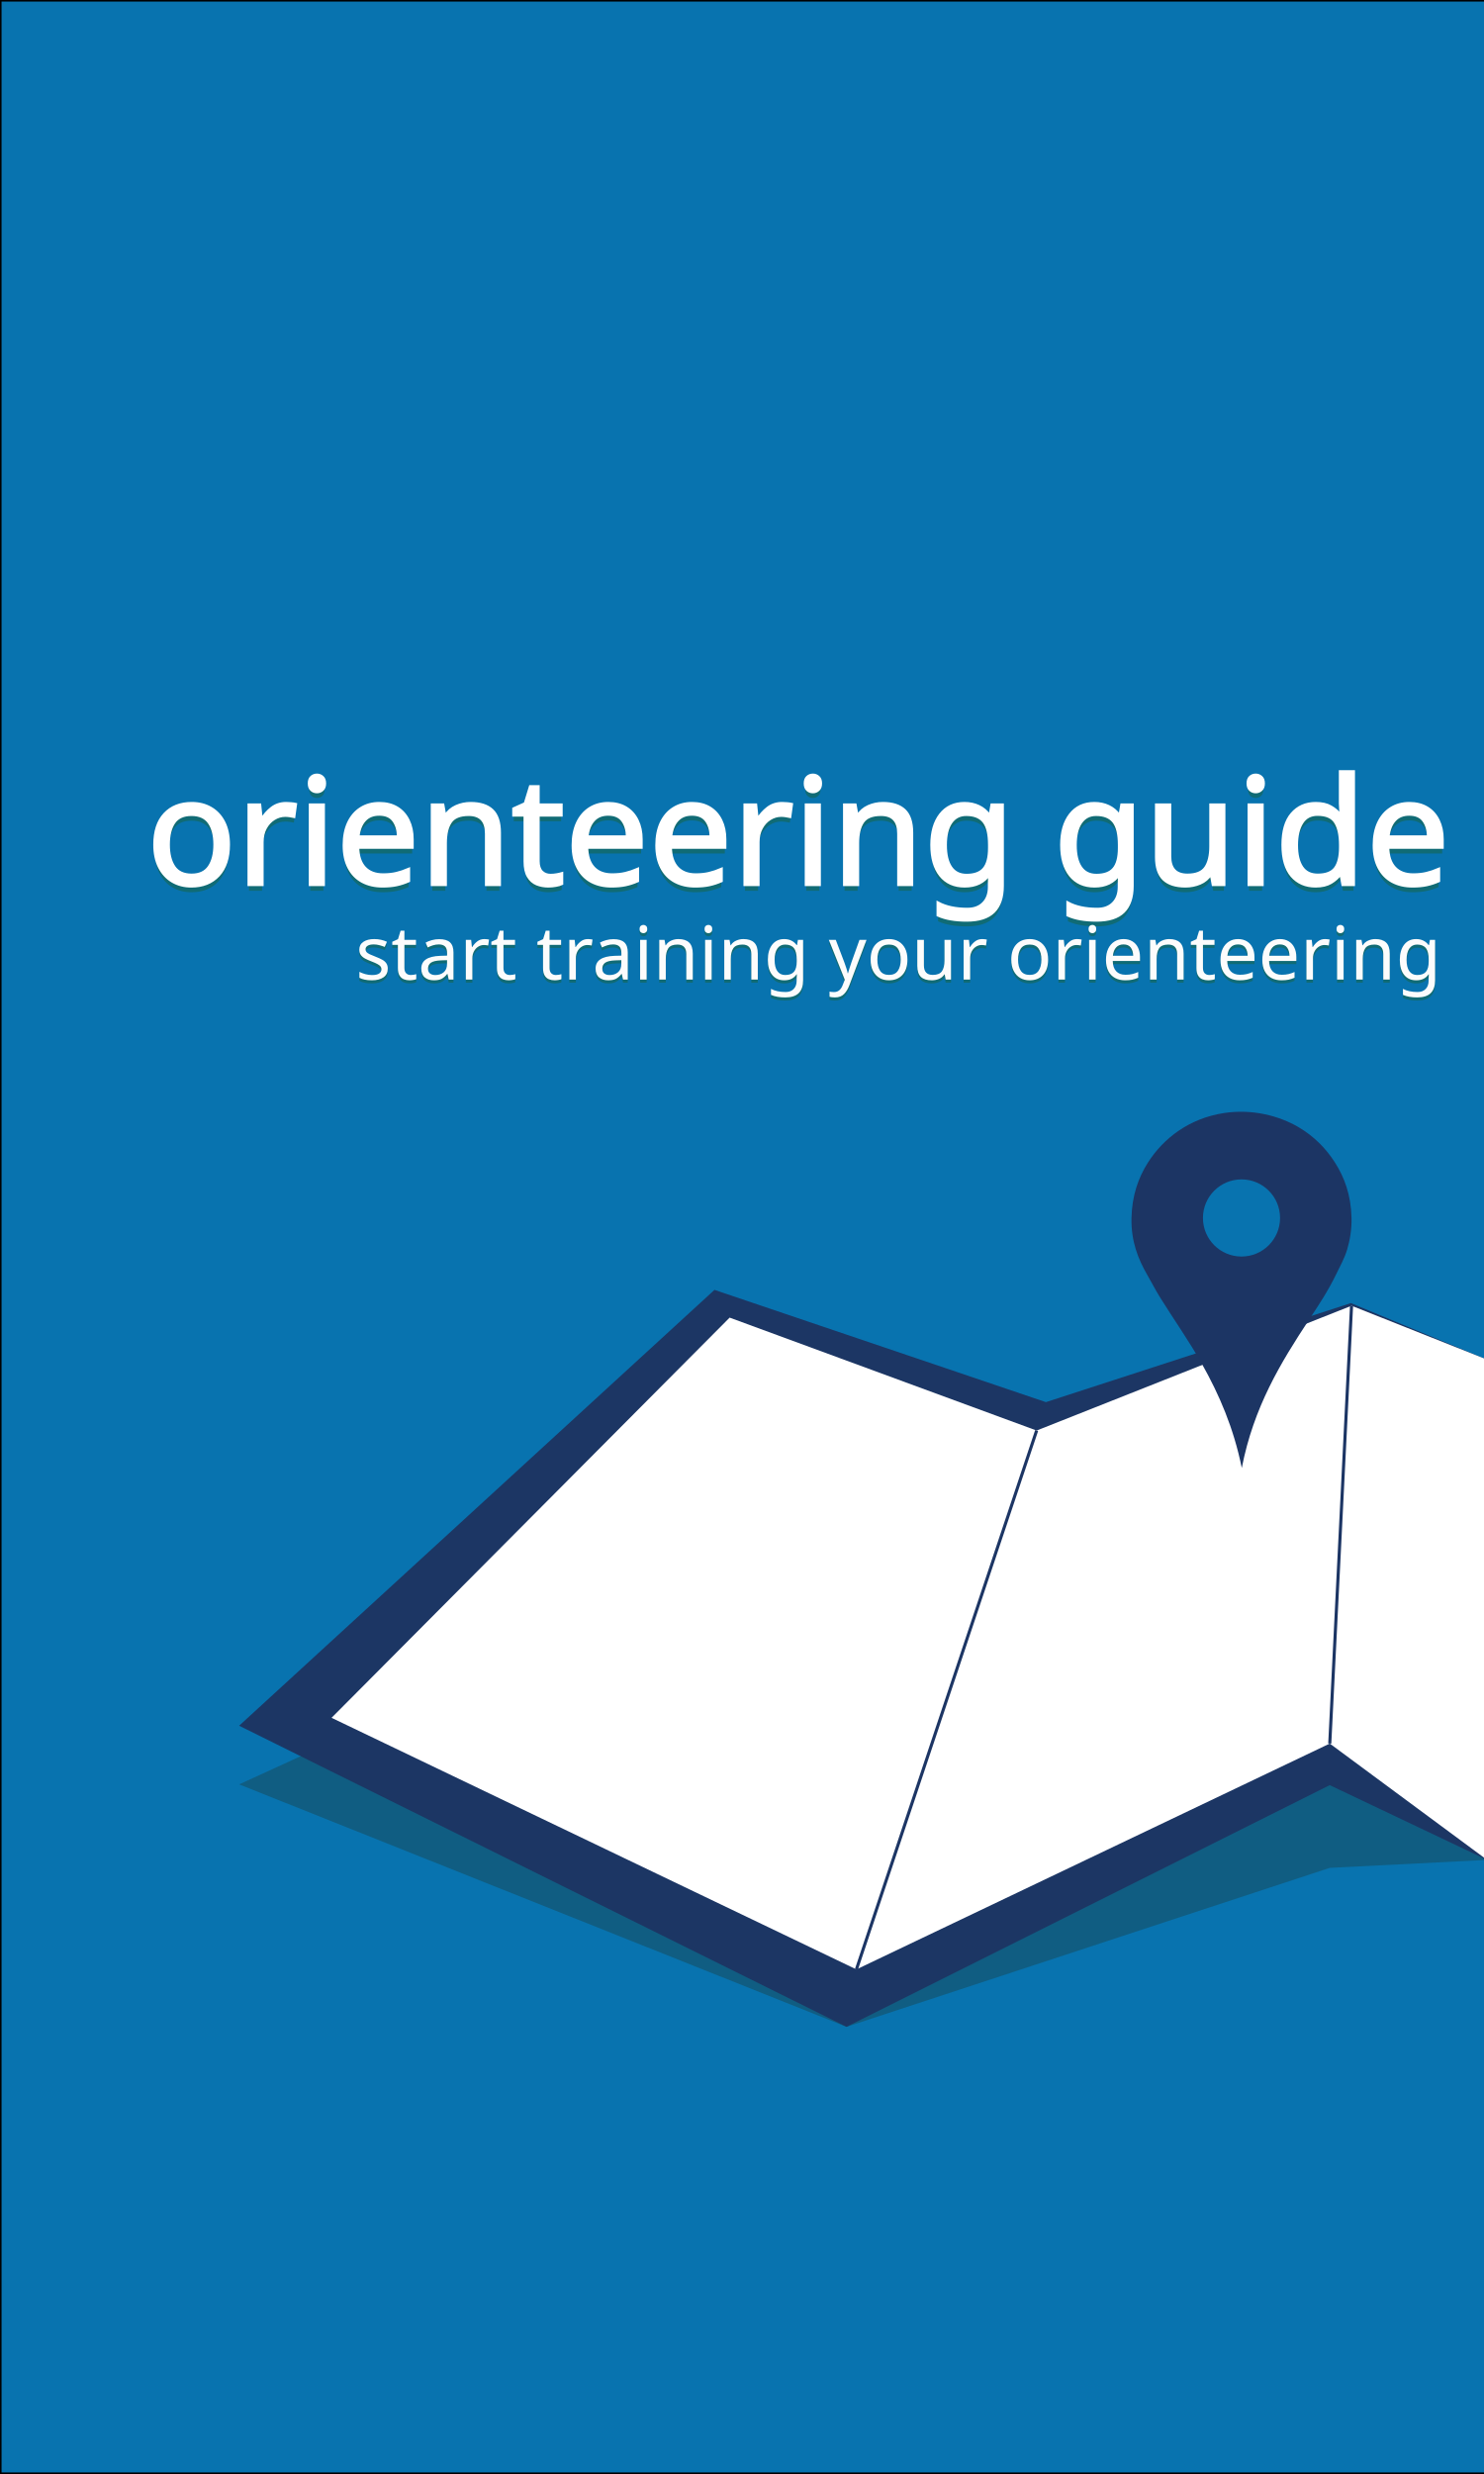
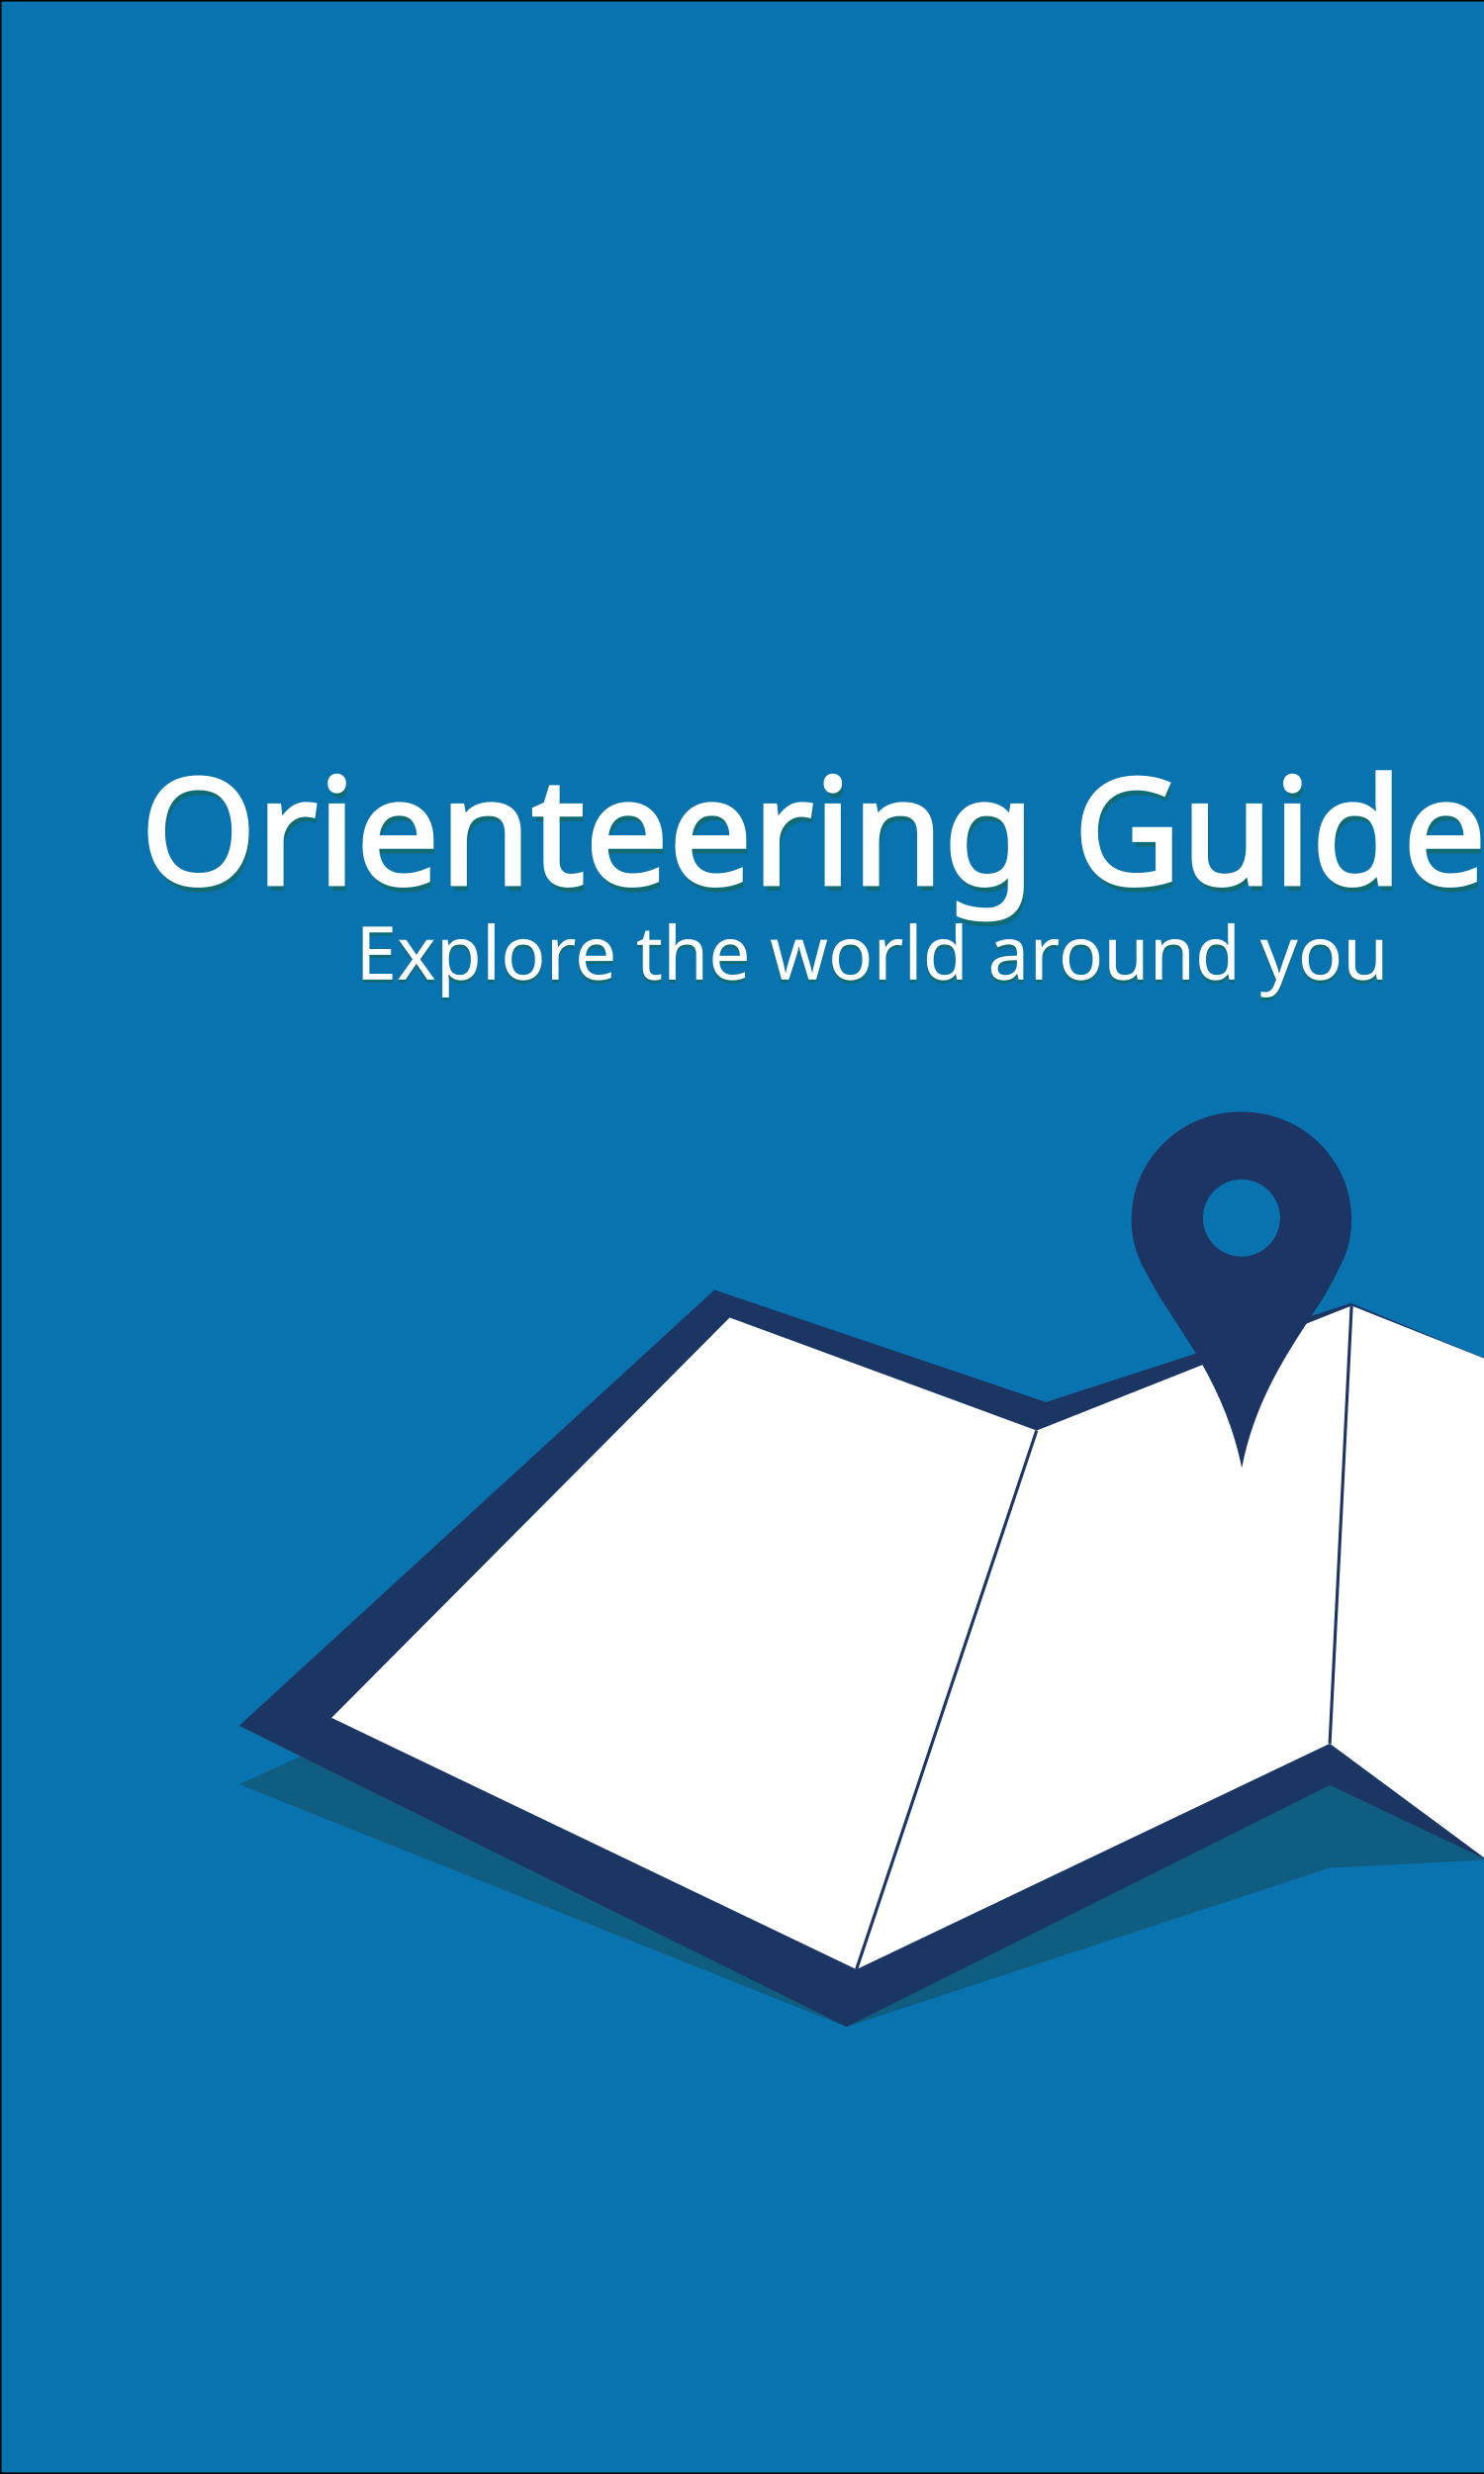
<svg xmlns="http://www.w3.org/2000/svg" version="1.1" id="Layer_1" x="0px" y="0px" width="480px" height="800px" viewBox="0 0 480 800" enable-background="new 0 0 480 800" xml:space="preserve">
  <rect fill="#0873AF" stroke="#000000" stroke-miterlimit="10" width="481" height="800" />
  <polygon opacity="0.4" fill="#1B3D3F" points="77.345,577 273.802,655.404 430.113,604 481,601.427 480.801,569 480,522.632   215,514 " />
-   <rect x="47.433" y="252.505" fill="none" width="519.018" height="42.334" />
-   <text transform="matrix(1 0 0 1 47.4326 288.0366)" fill="#106B75" font-family="'SegoeUI-Bold'" font-size="48">orienteering guide</text>
-   <rect x="47.433" y="250.491" fill="none" width="519.017" height="42.334" />
-   <text transform="matrix(1 0 0 1 47.4331 286.0225)" fill="#FFFFFF" stroke="#FFFFFF" stroke-miterlimit="10" font-family="'SegoeUI-Bold'" font-size="48">orienteering guide</text>
+   <polygon fill="none" points="562.45,294.839 43.433,294.839 46.433,252.505 565.45,252.505 " />
+   <text transform="matrix(1 0 0 1 46.1812 288.0366)" fill="#106B75" font-family="'SegoeUI-Bold'" font-size="48">Orienteering Guide</text>
+   <rect x="45.433" y="250.491" fill="none" width="519.017" height="42.334" />
+   <text transform="matrix(1 0 0 1 45.4331 286.0225)" fill="#FFFFFF" stroke="#FFFFFF" stroke-miterlimit="10" font-family="'SegoeUI-Bold'" font-size="48">Orienteering Guide</text>
  <rect x="115" y="300" fill="none" width="562" height="105" />
-   <text transform="matrix(1 0 0 1 115 317.7656)" fill="#106B75" font-family="'SegoeUI-Bold'" font-size="24">start training your orienteering</text>
+   <text transform="matrix(1 0 0 1 115 317.7656)" fill="#106B75" font-family="'SegoeUI-Bold'" font-size="24">Explore the world around you</text>
  <rect x="115" y="299" fill="none" width="562" height="105" />
-   <text transform="matrix(1 0 0 1 115 316.7656)" fill="#FCFCFC" font-family="'SegoeUI-Bold'" font-size="24">start training your orienteering</text>
+   <text transform="matrix(1 0 0 1 115 316.7656)" fill="#FCFCFC" font-family="'SegoeUI-Bold'" font-size="24">Explore the world around you</text>
  <polygon fill="#1C3664" points="77.345,558.034 231.095,417.098 338.29,453.398 436.947,421.368 480,439.254 481,601.427   430.113,577.251 273.802,655.404 " />
  <polygon fill="#FFFFFF" points="277.005,636.834 107.24,555.476 236.004,426.07 335.301,462.585 437.16,422.227 480,439.254   481,601.427 430.113,563.804 " />
  <line fill="#1C3664" stroke="#1C3564" stroke-miterlimit="10" x1="277.005" y1="636.834" x2="335.301" y2="462.585" />
  <line fill="#1C3664" stroke="#1C3564" stroke-miterlimit="10" x1="430.113" y1="563.804" x2="437.16" y2="422.227" />
  <path fill="#1C3564" d="M401.657,474.694c-2.636-12.944-7.286-23.716-12.917-33.7c-4.178-7.408-9.016-14.242-13.494-21.424  c-1.493-2.396-2.783-4.93-4.219-7.418c-2.872-4.975-5.2-10.743-5.053-18.226c0.146-7.311,2.259-13.174,5.309-17.971  c5.012-7.885,13.412-14.352,24.685-16.051c9.214-1.388,17.854,0.958,23.981,4.541c5.006,2.929,8.883,6.838,11.828,11.447  c3.078,4.81,5.197,10.493,5.374,17.906c0.089,3.798-0.53,7.314-1.407,10.23c-0.887,2.954-2.312,5.422-3.582,8.059  c-2.477,5.146-5.582,9.863-8.696,14.581C414.184,440.723,405.474,455.056,401.657,474.694z M389.093,393.844  c0,6.888,5.583,12.471,12.47,12.471c6.889,0,12.473-5.583,12.473-12.471c0-6.887-5.584-12.47-12.473-12.47  C394.676,381.374,389.093,386.957,389.093,393.844z" />
</svg>
